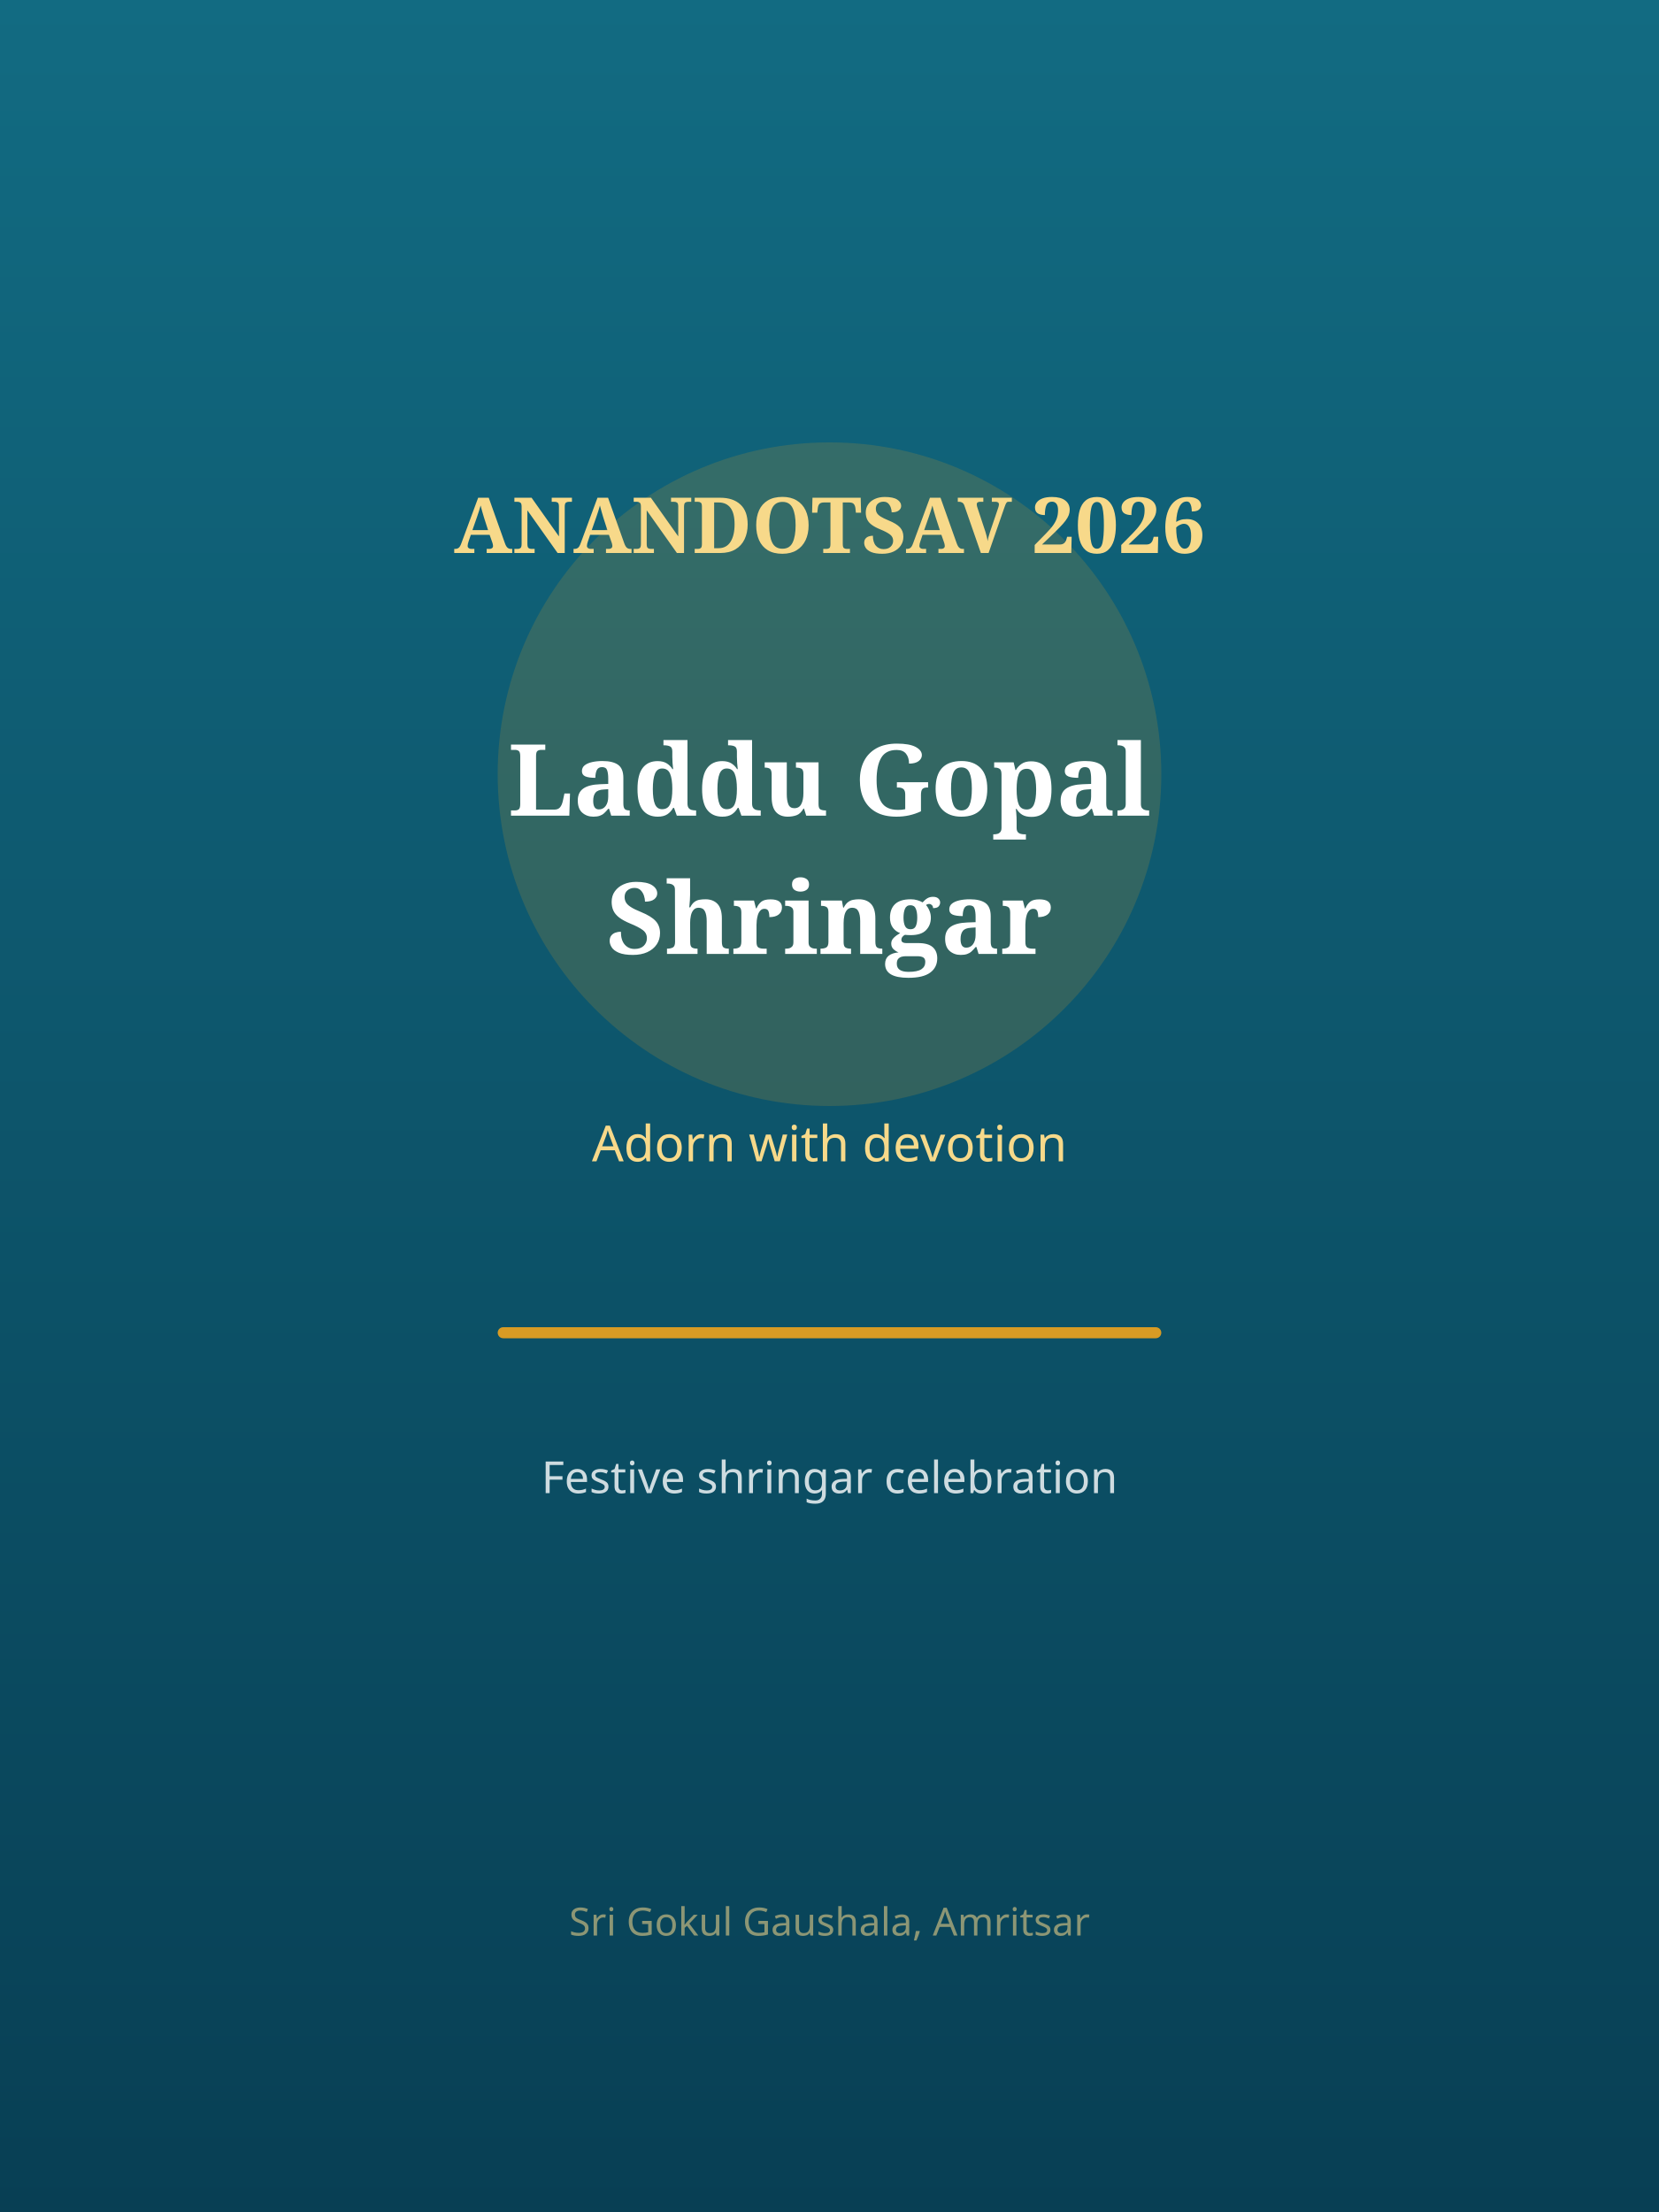
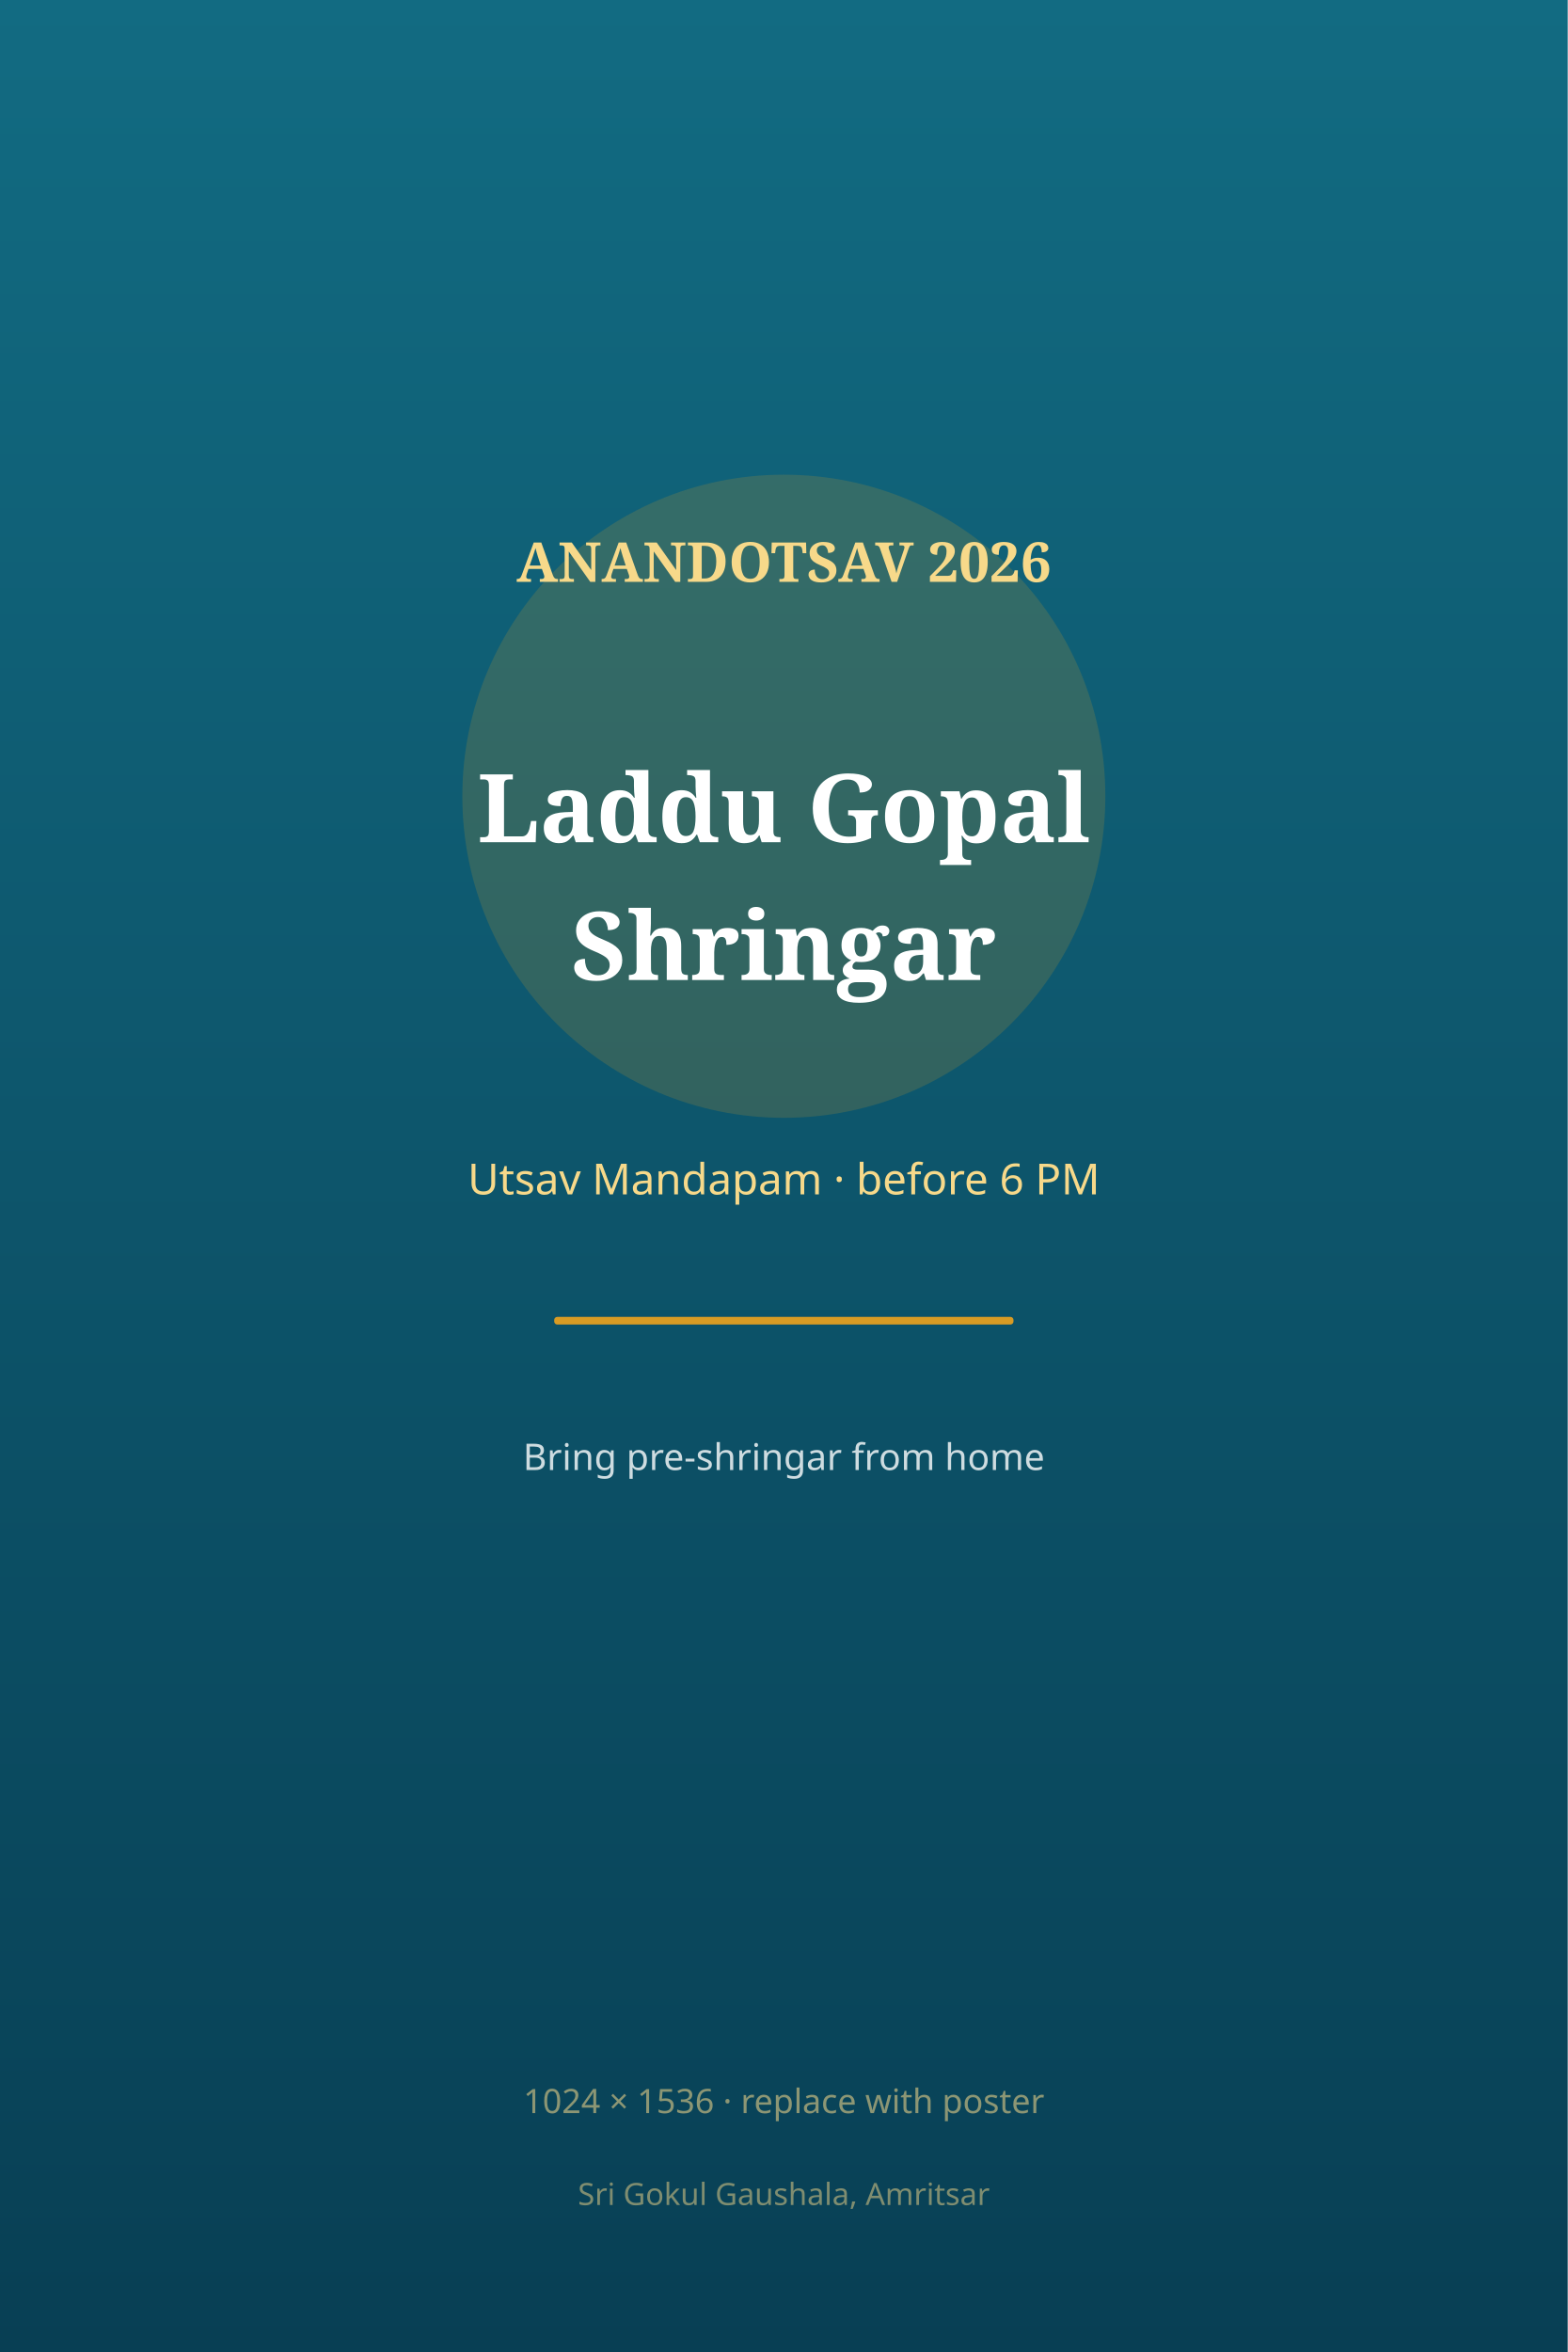
- <svg xmlns="http://www.w3.org/2000/svg" viewBox="0 0 600 800" fill="none">
+ <svg xmlns="http://www.w3.org/2000/svg" width="1024" height="1536" viewBox="0 0 1024 1536" fill="none">
  <defs>
-     <linearGradient id="lbg" x1="300" y1="0" x2="300" y2="800" gradientUnits="userSpaceOnUse">
+     <linearGradient id="lbg" x1="512" y1="0" x2="512" y2="1536" gradientUnits="userSpaceOnUse">
      <stop stop-color="#126B82" />
      <stop offset="1" stop-color="#083F54" />
    </linearGradient>
  </defs>
-   <rect width="600" height="800" fill="url(#lbg)" />
-   <circle cx="300" cy="280" r="120" fill="rgba(216,155,36,0.18)" />
-   <text x="300" y="200" text-anchor="middle" fill="#F7D98A" font-family="Georgia, serif" font-size="28" font-weight="700">ANANDOTSAV 2026</text>
-   <text x="300" y="295" text-anchor="middle" fill="#FFFFFF" font-family="Georgia, serif" font-size="36" font-weight="700">Laddu Gopal</text>
-   <text x="300" y="345" text-anchor="middle" fill="#FFFFFF" font-family="Georgia, serif" font-size="36" font-weight="700">Shringar</text>
-   <text x="300" y="420" text-anchor="middle" fill="#F7D98A" font-family="system-ui, sans-serif" font-size="18">Adorn with devotion</text>
-   <rect x="180" y="480" width="240" height="4" rx="2" fill="#D89B24" />
-   <text x="300" y="540" text-anchor="middle" fill="rgba(255,255,255,0.8)" font-family="system-ui, sans-serif" font-size="16">Festive shringar celebration</text>
-   <text x="300" y="700" text-anchor="middle" fill="rgba(247,217,138,0.55)" font-family="system-ui, sans-serif" font-size="14">Sri Gokul Gaushala, Amritsar</text>
+   <rect width="1024" height="1536" fill="url(#lbg)" />
+   <circle cx="512" cy="520" r="210" fill="rgba(216,155,36,0.18)" />
+   <text x="512" y="380" text-anchor="middle" fill="#F7D98A" font-family="Georgia, serif" font-size="36" font-weight="700">ANANDOTSAV 2026</text>
+   <text x="512" y="550" text-anchor="middle" fill="#FFFFFF" font-family="Georgia, serif" font-size="62" font-weight="700">Laddu Gopal</text>
+   <text x="512" y="640" text-anchor="middle" fill="#FFFFFF" font-family="Georgia, serif" font-size="62" font-weight="700">Shringar</text>
+   <text x="512" y="780" text-anchor="middle" fill="#F7D98A" font-family="system-ui, sans-serif" font-size="28">Utsav Mandapam · before 6 PM</text>
+   <rect x="362" y="860" width="300" height="5" rx="2" fill="#D89B24" />
+   <text x="512" y="960" text-anchor="middle" fill="rgba(255,255,255,0.8)" font-family="system-ui, sans-serif" font-size="24">Bring pre-shringar from home</text>
+   <text x="512" y="1380" text-anchor="middle" fill="rgba(247,217,138,0.55)" font-family="system-ui, sans-serif" font-size="22">1024 × 1536 · replace with poster</text>
+   <text x="512" y="1440" text-anchor="middle" fill="rgba(247,217,138,0.5)" font-family="system-ui, sans-serif" font-size="20">Sri Gokul Gaushala, Amritsar</text>
</svg>
